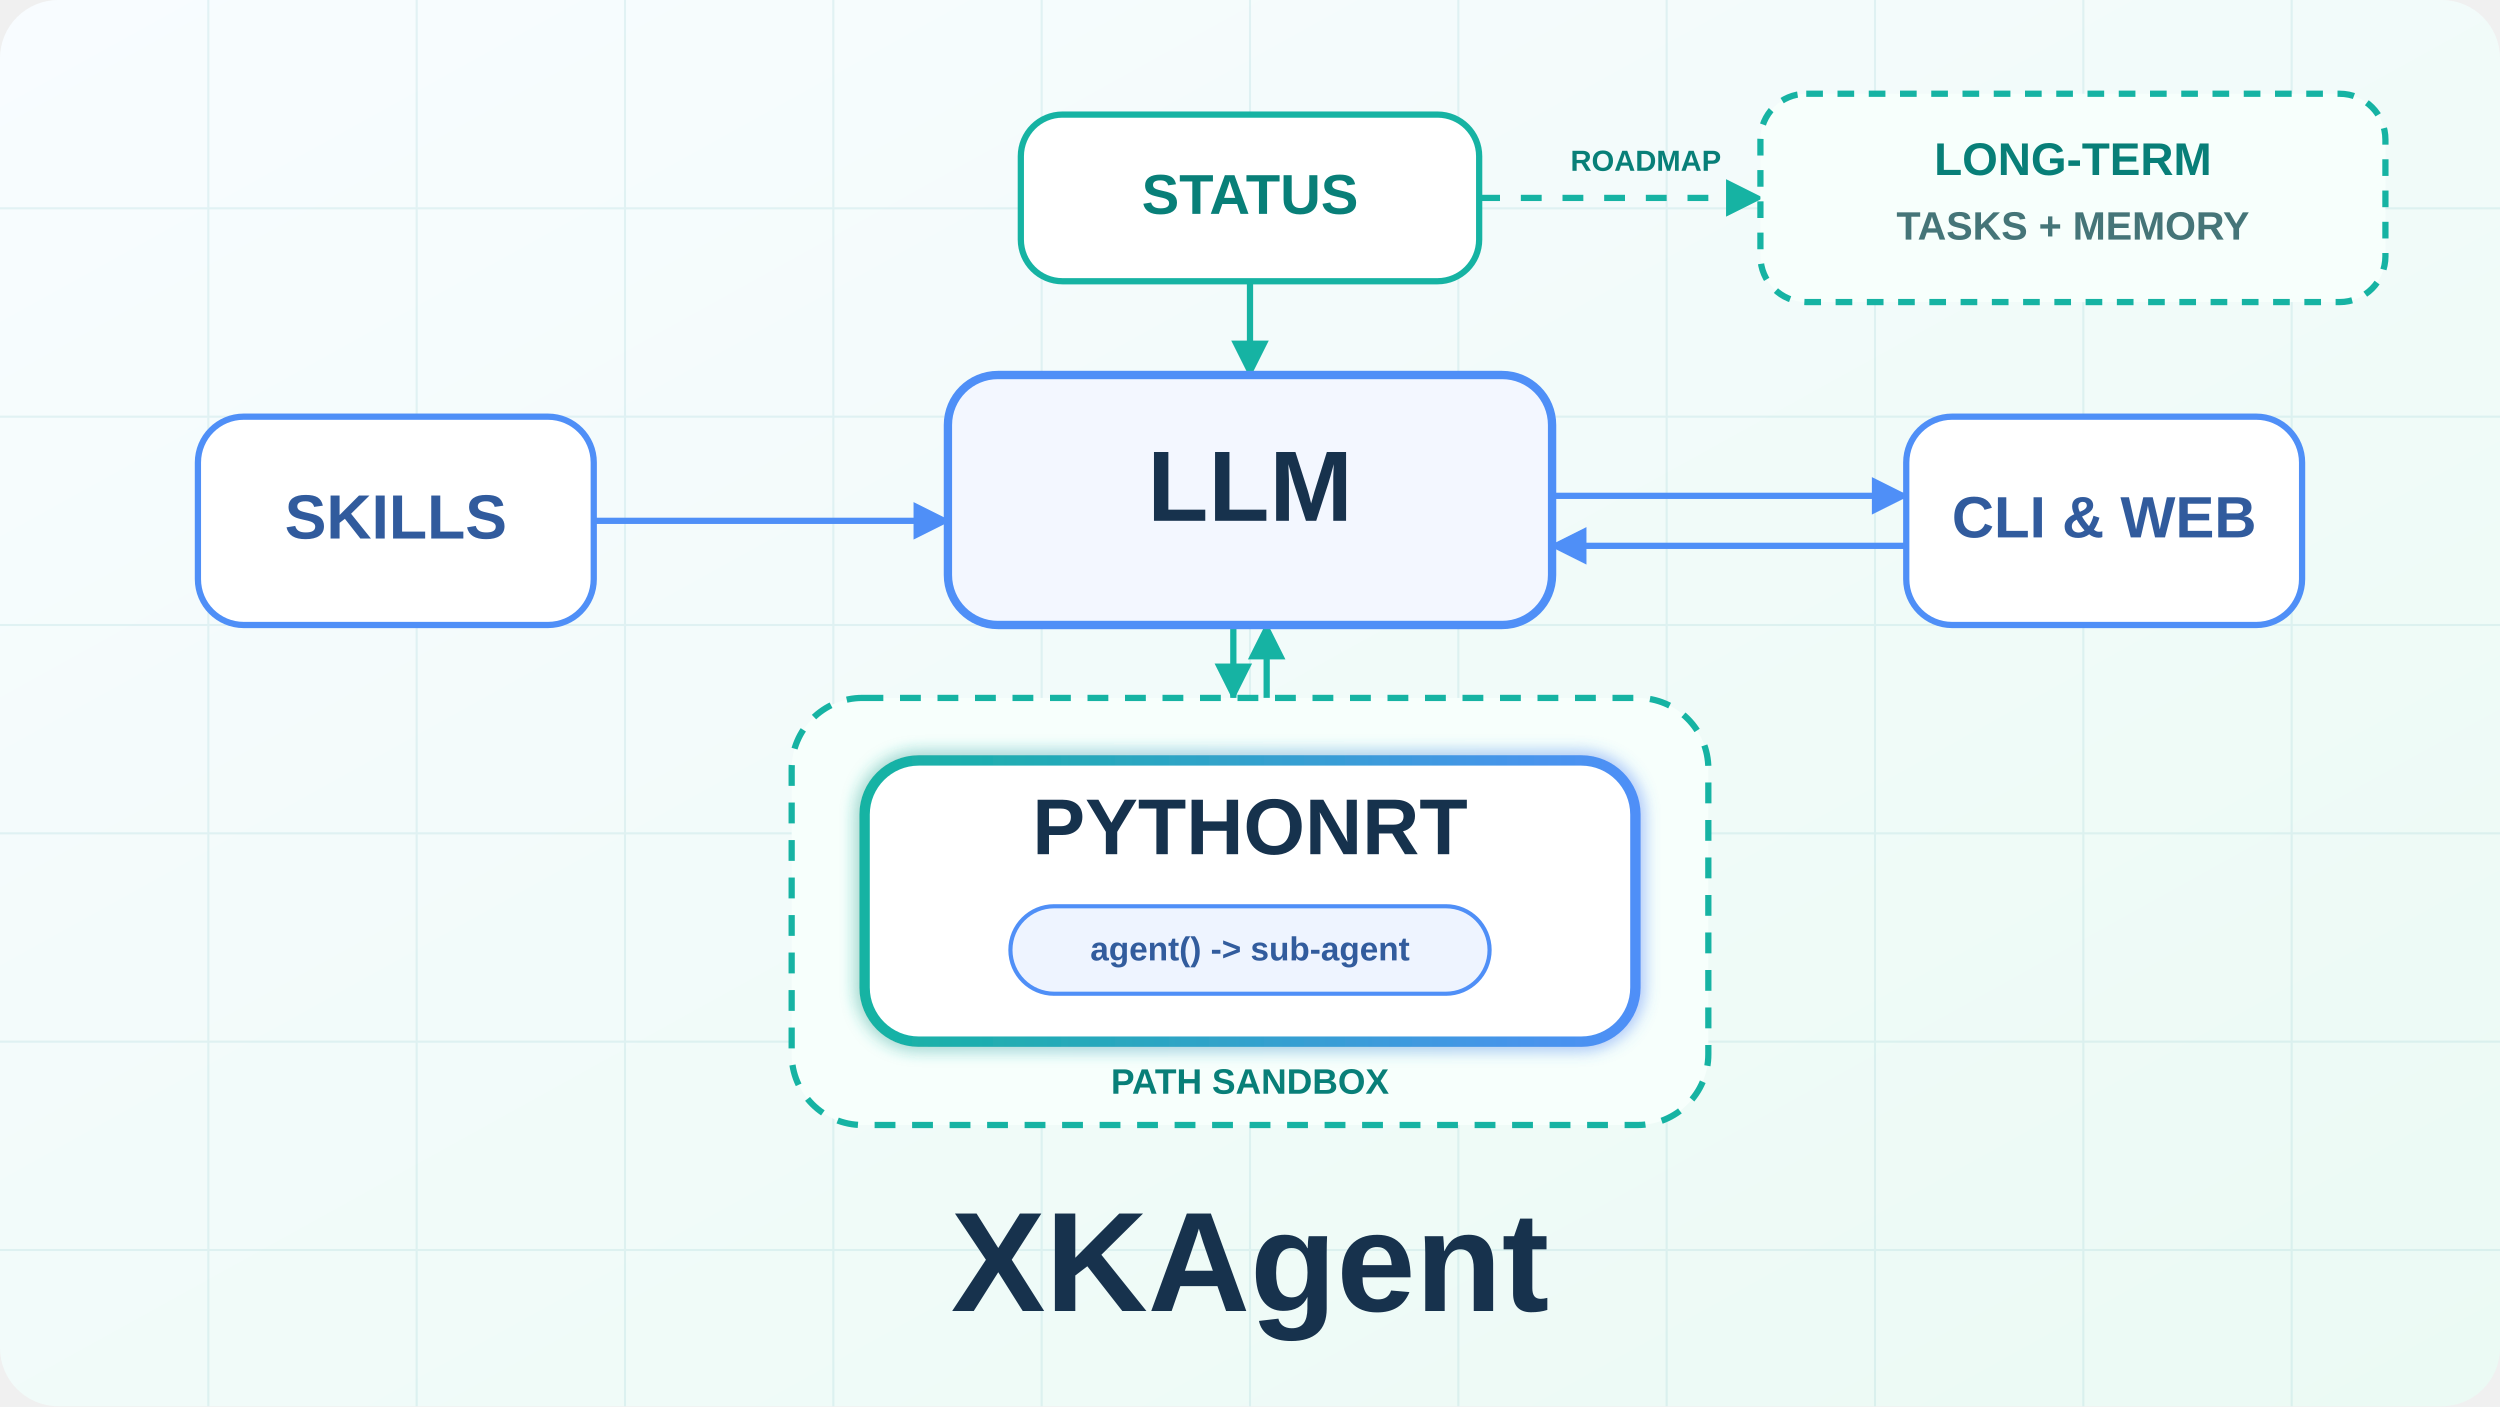
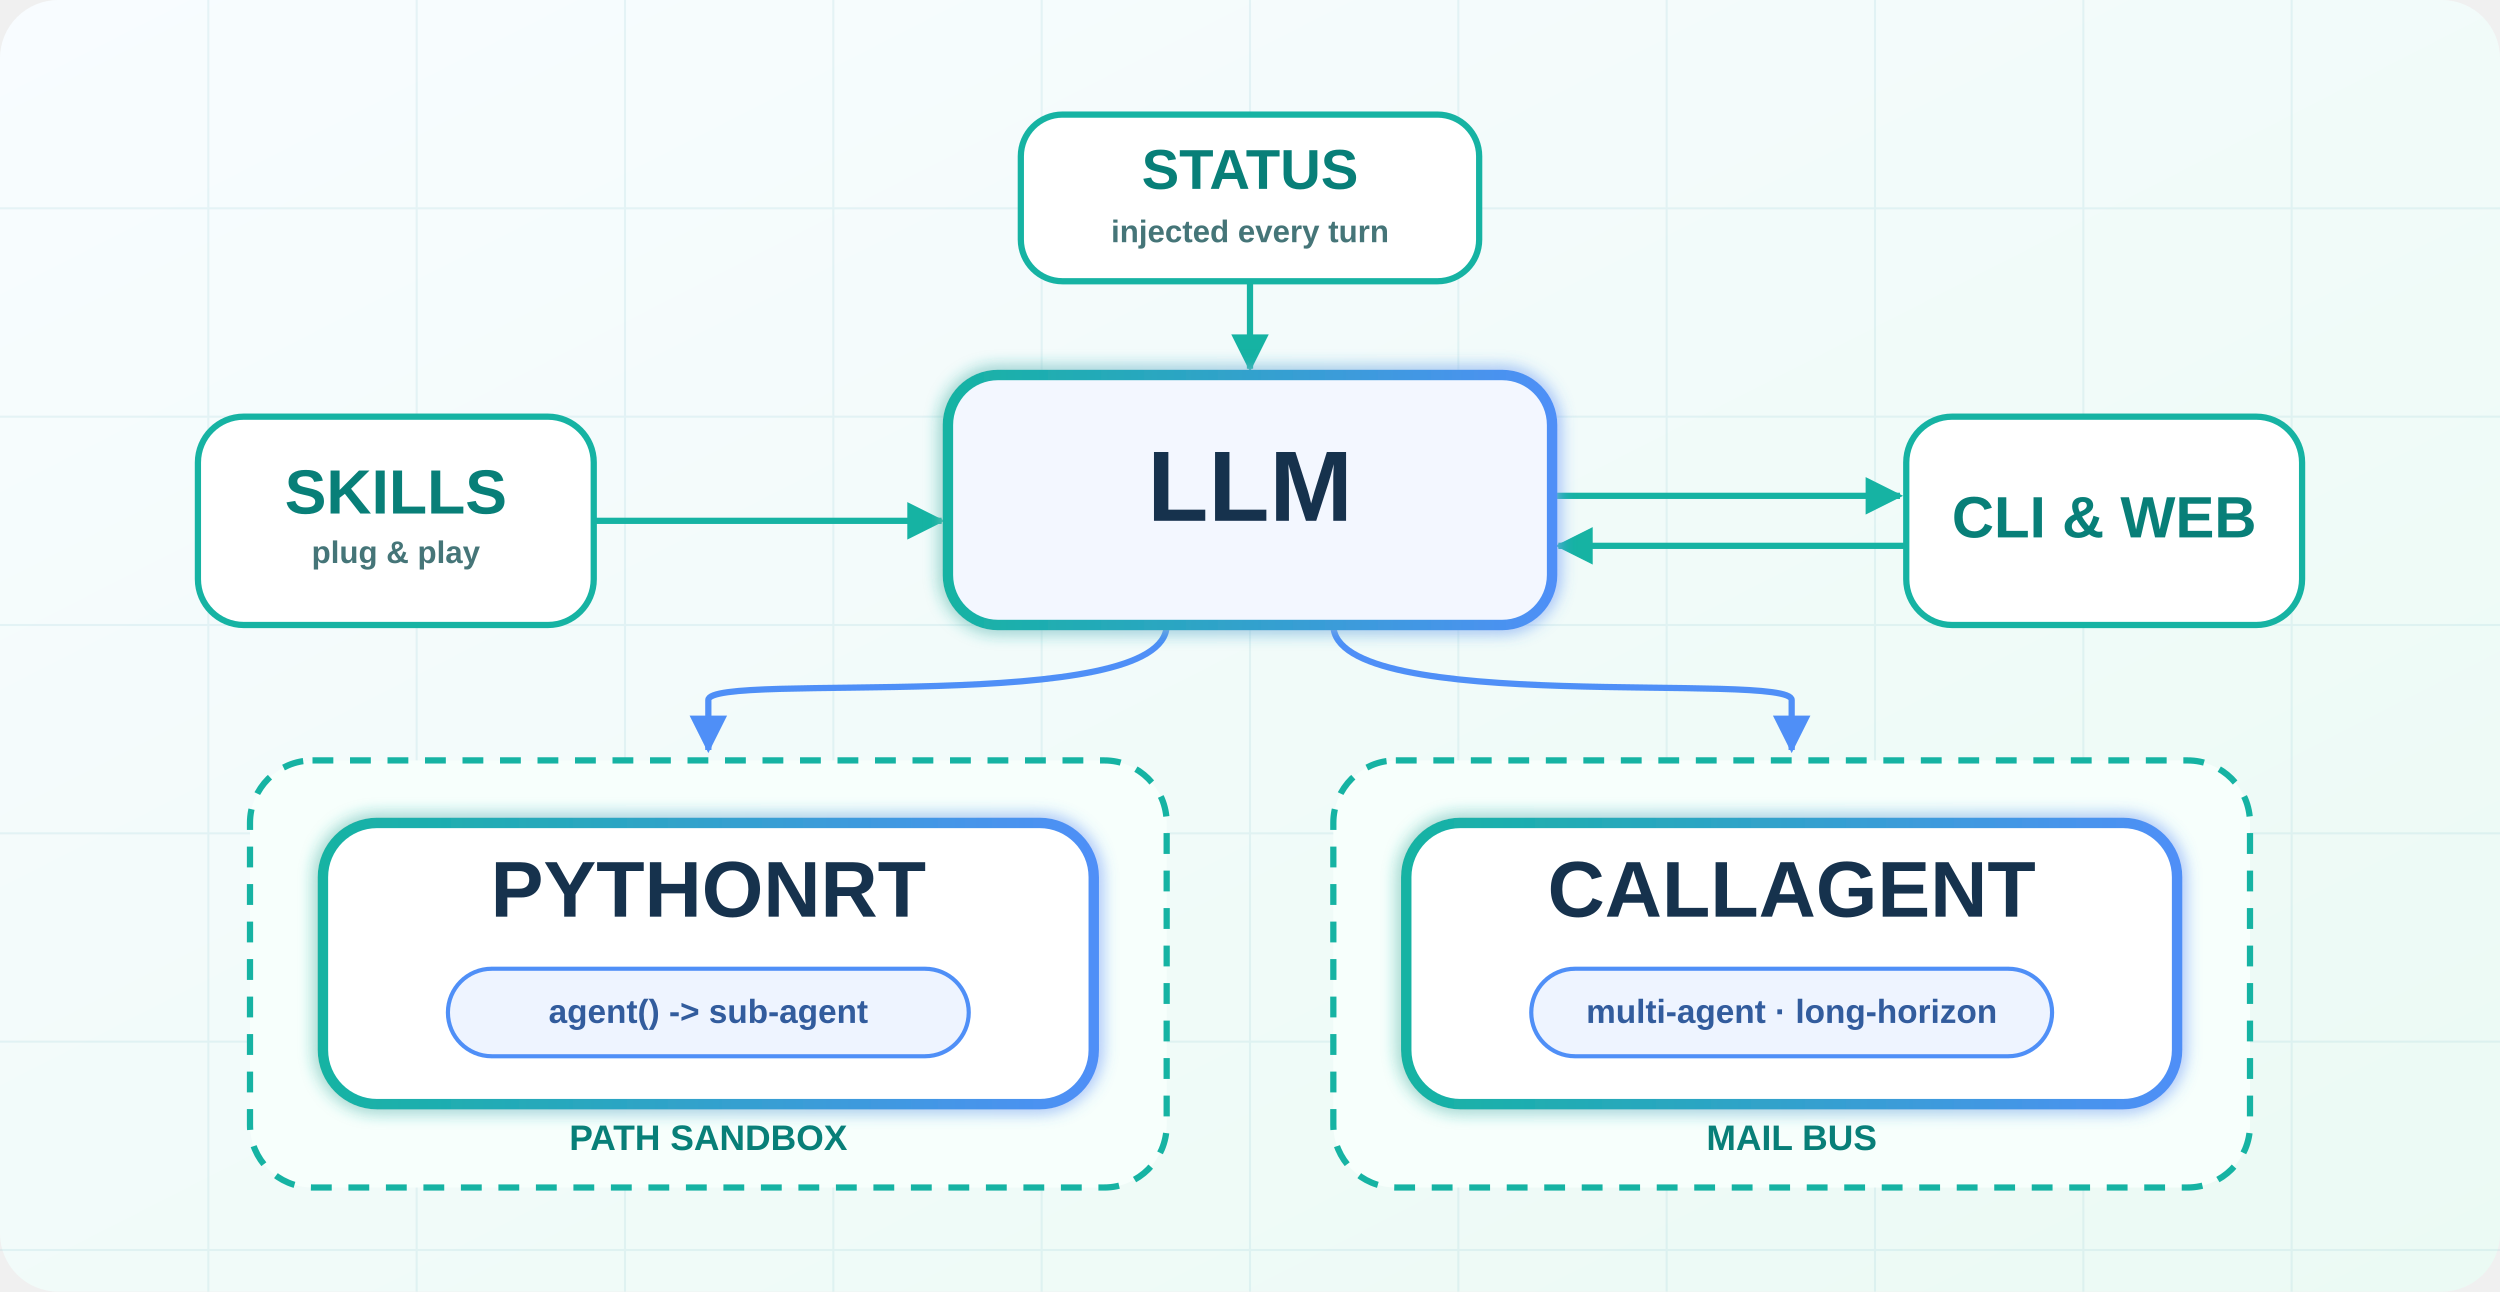
- <svg xmlns="http://www.w3.org/2000/svg" width="1200" height="675" viewBox="0 0 1200 675" role="img" aria-labelledby="title desc">
+ <svg xmlns="http://www.w3.org/2000/svg" width="1200" height="620" viewBox="0 0 1200 620" role="img" aria-labelledby="title desc">
  <defs>
    <linearGradient id="bg" x1="0" y1="0" x2="1" y2="1">
      <stop offset="0" stop-color="#f8fcff" />
      <stop offset="1" stop-color="#ebfaf4" />
    </linearGradient>
    <linearGradient id="accent" x1="0" y1="0" x2="1" y2="0">
      <stop offset="0" stop-color="#16b3a3" />
      <stop offset="1" stop-color="#4f8ff7" />
    </linearGradient>
    <filter id="glow">
      <feGaussianBlur stdDeviation="4" result="b" />
      <feMerge>
        <feMergeNode in="b" />
        <feMergeNode in="SourceGraphic" />
      </feMerge>
    </filter>
    <marker id="arrow-cyan" markerWidth="6" markerHeight="6" refX="5.5" refY="3" orient="auto">
      <path d="M0 0L6 3L0 6Z" fill="#16b3a3" />
    </marker>
    <marker id="arrow-blue" markerWidth="6" markerHeight="6" refX="5.5" refY="3" orient="auto">
      <path d="M0 0L6 3L0 6Z" fill="#4f8ff7" />
    </marker>
  </defs>
-   <rect width="1200" height="675" rx="28" fill="url(#bg)" />
-   <g opacity=".22" stroke="#94cbd3">
+   <rect width="1200" height="620" rx="28" fill="url(#bg)" />
+   <g opacity=".19" stroke="#94cbd3">
    <path d="M0 100h1200M0 200h1200M0 300h1200M0 400h1200M0 500h1200M0 600h1200" />
-     <path d="M100 0v675M200 0v675M300 0v675M400 0v675M500 0v675M600 0v675M700 0v675M800 0v675M900 0v675M1000 0v675M1100 0v675" />
+     <path d="M100 0v620M200 0v620M300 0v620M400 0v620M500 0v620M600 0v620M700 0v620M800 0v620M900 0v620M1000 0v620M1100 0v620" />
  </g>
  <g fill="none" stroke-width="3">
-     <path d="M600 135v45" stroke="#16b3a3" marker-end="url(#arrow-cyan)" />
-     <path d="M592 300v35" stroke="#16b3a3" marker-end="url(#arrow-cyan)" />
-     <path d="M608 335v-35" stroke="#16b3a3" marker-end="url(#arrow-cyan)" />
-     <path d="M285 250h170" stroke="#4f8ff7" marker-end="url(#arrow-blue)" />
-     <path d="M745 238h170" stroke="#4f8ff7" marker-end="url(#arrow-blue)" />
-     <path d="M915 262H745" stroke="#4f8ff7" marker-end="url(#arrow-blue)" />
-     <path d="M710 95h135" stroke="#16b3a3" stroke-dasharray="10 10" marker-end="url(#arrow-cyan)" />
+     <path d="M600 135v42" stroke="#16b3a3" marker-end="url(#arrow-cyan)" />
+     <path d="M560 300 C560 344 340 322 340 336 V360" stroke="#4f8ff7" marker-end="url(#arrow-blue)" />
+     <path d="M640 300 C640 344 860 322 860 336 V360" stroke="#4f8ff7" marker-end="url(#arrow-blue)" />
+     <path d="M285 250h167" stroke="#16b3a3" marker-end="url(#arrow-cyan)" />
+     <path d="M745 238h167" stroke="#16b3a3" marker-end="url(#arrow-cyan)" />
+     <path d="M915 262H748" stroke="#16b3a3" marker-end="url(#arrow-cyan)" />
  </g>
  <g font-family="Segoe UI,Arial,sans-serif" text-anchor="middle">
    <rect x="490" y="55" width="220" height="80" rx="20" fill="#ffffff" stroke="#16b3a3" stroke-width="3" />
-     <text x="600" y="95" fill="#087f78" font-size="27" font-weight="800" dominant-baseline="middle">STATUS</text>
-     <rect x="845" y="45" width="300" height="100" rx="22" fill="#f7fffc" stroke="#16b3a3" stroke-width="3" stroke-dasharray="8 7" />
-     <text x="995" y="84" fill="#087f78" font-size="22" font-weight="800">LONG-TERM</text>
-     <text x="995" y="115" fill="#457578" font-size="19" font-weight="700">TASKS + MEMORY</text>
-     <text x="790" y="82" fill="#087f78" font-size="14" font-weight="700">ROADMAP</text>
-     <rect x="455" y="180" width="290" height="120" rx="24" fill="#f3f7ff" stroke="#4f8ff7" stroke-width="4" />
-     <text x="600" y="250" fill="#17324d" font-size="48" font-weight="800">LLM</text>
-     <rect x="95" y="200" width="190" height="100" rx="22" fill="#ffffff" stroke="#4f8ff7" stroke-width="3" />
-     <text x="190" y="250" fill="#315b9d" font-size="30" font-weight="800" dominant-baseline="middle">SKILLS</text>
-     <rect x="915" y="200" width="190" height="100" rx="22" fill="#ffffff" stroke="#4f8ff7" stroke-width="3" />
-     <text x="1010" y="250" fill="#315b9d" font-size="28" font-weight="800" dominant-baseline="middle">CLI &amp; WEB</text>
-     <rect x="380" y="335" width="440" height="205" rx="34" fill="#f7fffc" stroke="#16b3a3" stroke-width="3" stroke-dasharray="10 8" />
-     <text x="600" y="525" fill="#087f78" font-size="17" font-weight="700">PATH SANDBOX</text>
+     <text x="600" y="83" fill="#087f78" font-size="27" font-weight="800" dominant-baseline="middle">STATUS</text>
+     <text x="600" y="112" fill="#457578" font-size="15" font-weight="600" dominant-baseline="middle">injected every turn</text>
    <g filter="url(#glow)">
-       <rect x="415" y="365" width="370" height="135" rx="26" fill="#ffffff" stroke="url(#accent)" stroke-width="5" />
-       <text x="600" y="410" fill="#17324d" font-size="38" font-weight="800">PYTHONRT</text>
-       <rect x="485" y="435" width="230" height="42" rx="21" fill="#eef4ff" stroke="#4f8ff7" stroke-width="2" />
-       <text x="600" y="461" fill="#315b9d" font-size="16" font-weight="700">agent() -&gt; sub-agent</text>
+       <rect x="455" y="180" width="290" height="120" rx="24" fill="#f3f7ff" stroke="url(#accent)" stroke-width="5" />
+       <text x="600" y="250" fill="#17324d" font-size="48" font-weight="800">LLM</text>
    </g>
-     <text x="600" y="610" fill="#17324d" font-size="68" font-weight="800" dominant-baseline="middle">XKAgent</text>
+     <rect x="95" y="200" width="190" height="100" rx="22" fill="#ffffff" stroke="#16b3a3" stroke-width="3" />
+     <text x="190" y="238" fill="#087f78" font-size="30" font-weight="800" dominant-baseline="middle">SKILLS</text>
+     <text x="190" y="266" fill="#457578" font-size="15" font-weight="600" dominant-baseline="middle">plug &amp; play</text>
+     <rect x="915" y="200" width="190" height="100" rx="22" fill="#ffffff" stroke="#16b3a3" stroke-width="3" />
+     <text x="1010" y="250" fill="#087f78" font-size="28" font-weight="800" dominant-baseline="middle">CLI &amp; WEB</text>
+     <rect x="120" y="365" width="440" height="205" rx="30" fill="#f7fffc" stroke="#16b3a3" stroke-width="3" stroke-dasharray="10 8" />
+     <text x="340" y="552" fill="#087f78" font-size="17" font-weight="700">PATH SANDBOX</text>
+     <g filter="url(#glow)">
+       <rect x="155" y="395" width="370" height="135" rx="26" fill="#ffffff" stroke="url(#accent)" stroke-width="5" />
+       <text x="340" y="440" fill="#17324d" font-size="38" font-weight="800">PYTHONRT</text>
+       <rect x="215" y="465" width="250" height="42" rx="21" fill="#eef4ff" stroke="#4f8ff7" stroke-width="2" />
+       <text x="340" y="491" fill="#315b9d" font-size="16" font-weight="700">agent() -&gt; sub-agent</text>
+     </g>
+     <rect x="640" y="365" width="440" height="205" rx="30" fill="#f7fffc" stroke="#16b3a3" stroke-width="3" stroke-dasharray="10 8" />
+     <text x="860" y="552" fill="#087f78" font-size="17" font-weight="700">MAIL BUS</text>
+     <g filter="url(#glow)">
+       <rect x="675" y="395" width="370" height="135" rx="26" fill="#ffffff" stroke="url(#accent)" stroke-width="5" />
+       <text x="860" y="440" fill="#17324d" font-size="38" font-weight="800">CALLAGENT</text>
+       <rect x="735" y="465" width="250" height="42" rx="21" fill="#eef4ff" stroke="#4f8ff7" stroke-width="2" />
+       <text x="860" y="491" fill="#315b9d" font-size="16" font-weight="700">multi-agent · long-horizon</text>
+     </g>
  </g>
</svg>
